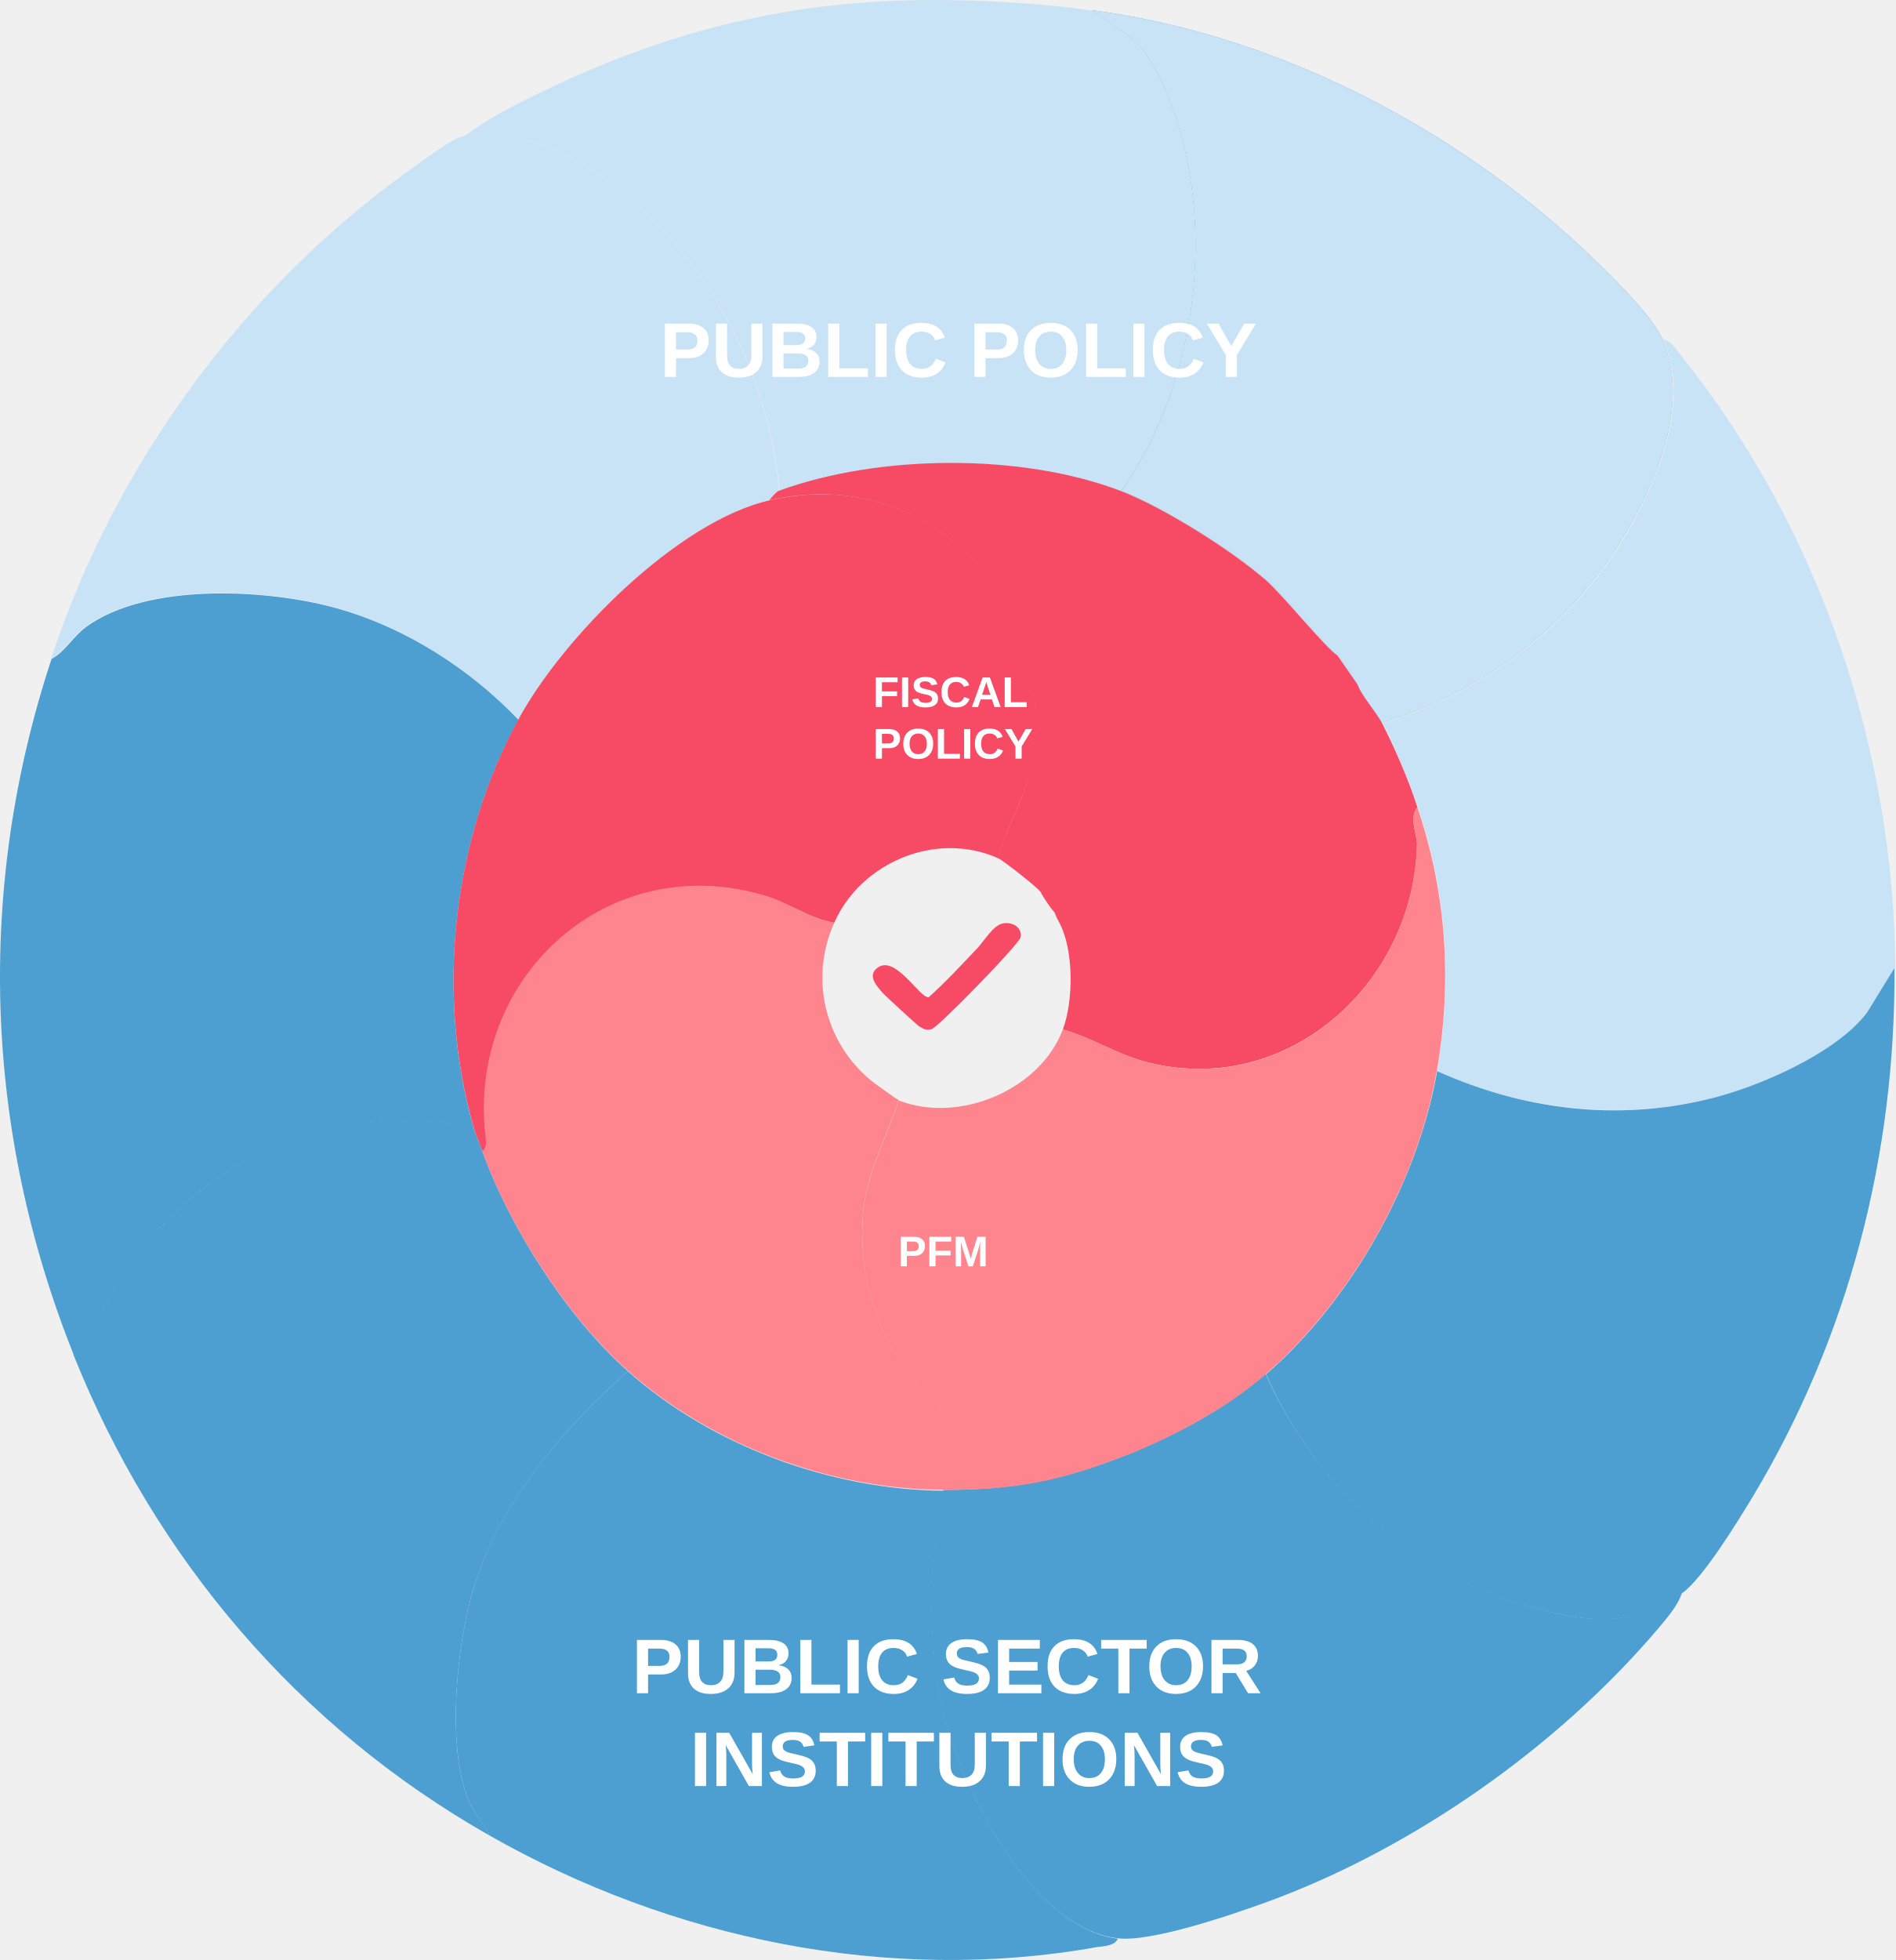
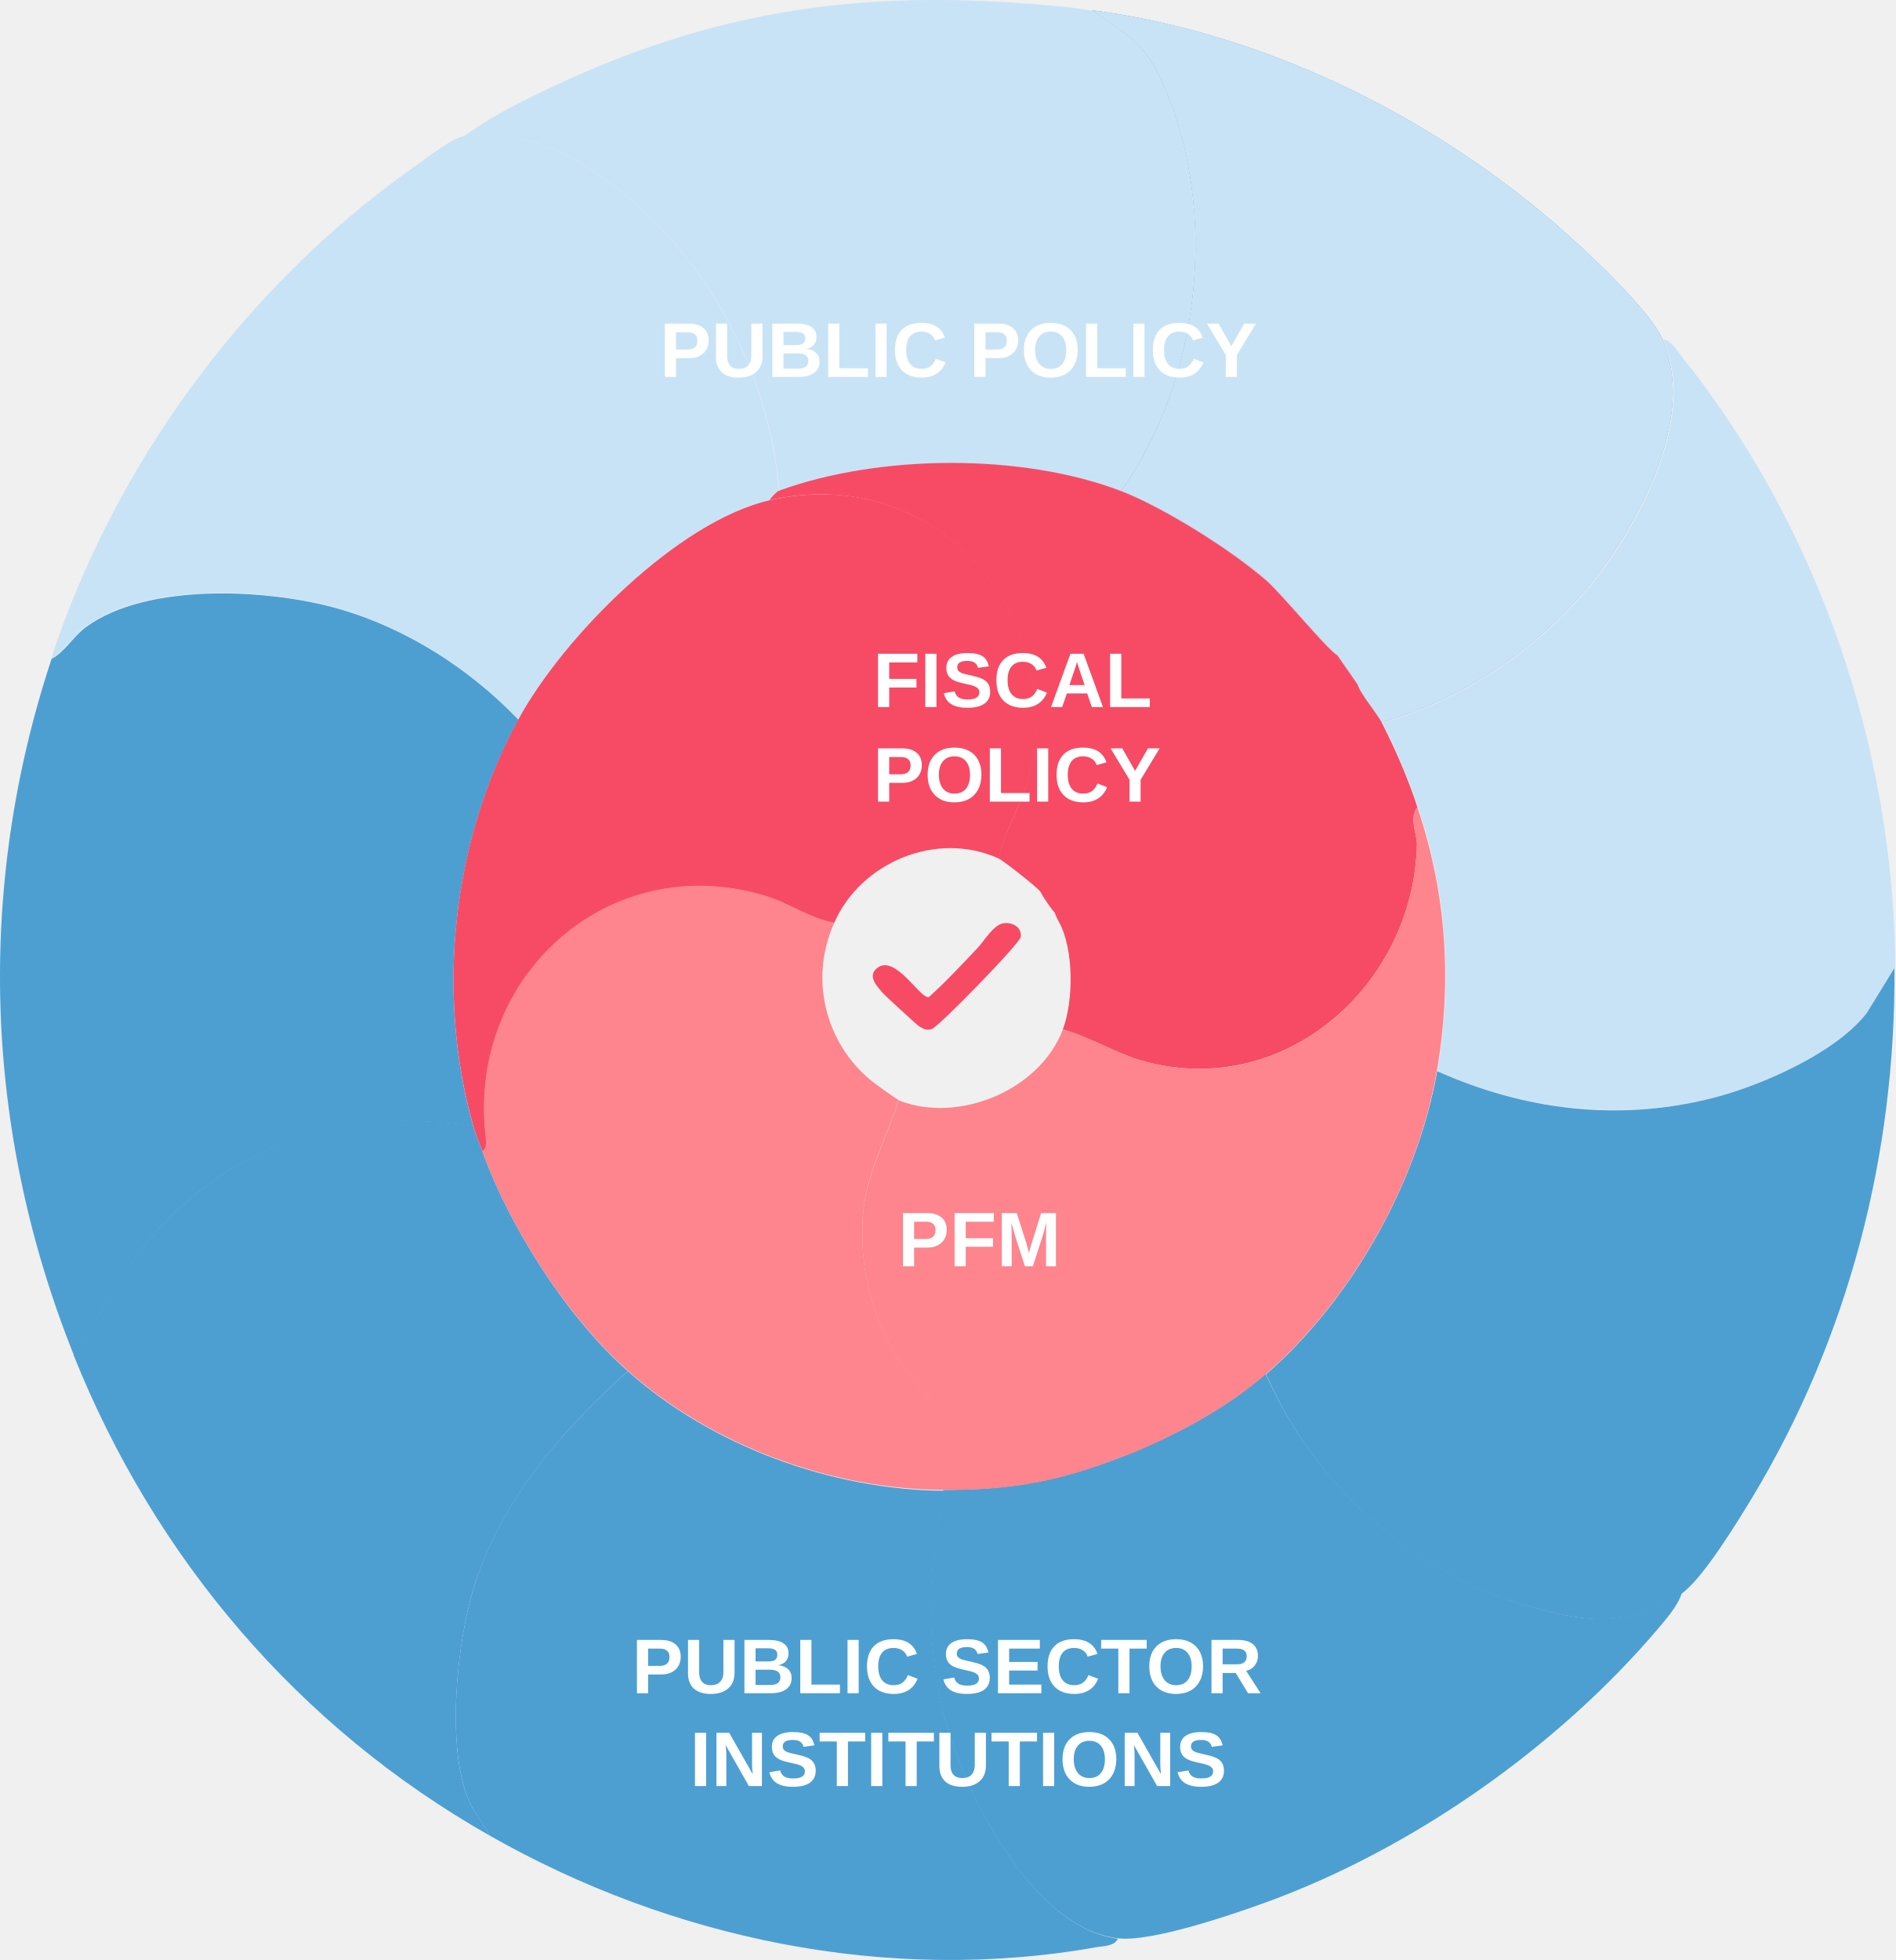
<svg xmlns="http://www.w3.org/2000/svg" id="Layer_2" data-name="Layer 2" viewBox="0 0 441 455.93">
  <defs>
    <style>
      .cls-1, .cls-2, .cls-3 {
        isolation: isolate;
      }

      .cls-4 {
        fill: #c9e3f6;
      }

      .cls-2 {
        font-size: 18px;
      }

      .cls-2, .cls-3 {
        fill: #fff;
        font-family: Arial-BoldMT, Arial;
-         font-weight: 700;
+         font-weight: bold;
      }

      .cls-5 {
        fill: #fe848d;
      }

      .cls-6 {
        fill: #f74b65;
      }

      .cls-7 {
        fill: #4d9fd2;
      }

      .cls-8 {
        letter-spacing: -.02em;
      }

      .cls-3 {
-         font-size: 10px;
+         font-size: 18px;
+         font-weight: bold;
      }
    </style>
  </defs>
  <g id="Layer_1-2" data-name="Layer 1">
    <g id="group0">
      <path class="cls-6" d="M227.5,220.47c1.5-1.6,3.7-5.4,6-5.7,2.1-.3,4.3.9,4,3.2-.2,1.5-19.2,21-20.7,21.4-1.3.4-1.8,0-2.9-.6-.6-.4-7.8-7-8.6-7.9-1.4-1.6-3.5-3.9-1.2-5.7,4.2-3.3,9.9,7.1,12,6.8,4-3.6,7.7-7.6,11.4-11.5h0Z" />
    </g>
    <g id="group-bottlenecks">
      <path class="cls-4" d="M254.1,2.47c8,5.9,12,7.1,16.4,17,13.1,29.3,8.8,68.7-9.6,94.8-23.1-8.8-56.3-8.5-79.5,0-2.5-27.3-16.2-53.7-37.9-70.5-10.9-8.5-21.7-13.7-35.6-12,5.2-3.9,11.5-7.2,17.3-10C167.1,1.37,203.1-3.03,249.3,1.77" />
      <path class="cls-7" d="M311.4,152.47c-2.4-1.4-12.7-14-16.4-17.3-8.2-7.2-24.3-17.2-34.1-21,18.5-26.1,22.8-65.5,9.6-94.8-4.4-9.9-8.4-11.1-16.4-17,39.4,5.2,78,24,108,49.9,6.2,5.3,21.8,19.8,24.7,26.6,6.1,14.2-.4,30.7-7.4,43.2-12.4,22.3-33.5,38.7-57.9,46-1.2-2.4-5-6.6-5.7-9" />
      <path class="cls-4" d="M311.4,152.47c-2.4-1.4-12.7-14-16.4-17.3-8.2-7.2-24.3-17.2-34.1-21,18.5-26.1,22.8-65.5,9.6-94.8-4.4-9.9-8.4-11.1-16.4-17,39.4,5.2,78,24,108,49.9,6.2,5.3,21.8,19.8,24.7,26.6,6.1,14.2-.4,30.7-7.4,43.2-12.4,22.3-33.5,38.7-57.9,46-1.2-2.4-5-6.6-5.7-9" />
      <path class="cls-4" d="M440.8,225.17l-6.4,10.4c-7.2,9.5-25.5,17.4-36.9,20.1-21.5,5.1-43.1,2.4-63.1-6.5,3.6-21.1,2.3-41.2-4.5-61.5-2.2-6.5-5.1-13.4-8.2-19.5,24.3-7.3,45.5-23.7,57.9-46,7-12.6,13.5-29.1,7.4-43.2,1.9.2,3.3,2.7,4.5,4.2,31.8,39.8,49.2,91.1,49.5,142.1h0l-.2-.1Z" />
      <path class="cls-7" d="M440.8,225.17c.3,43.5-10.7,86-33.1,123.2-3.4,5.6-11.6,19-16.4,22.3-12.5,8.6-23.6,6.5-37.3,2.5-26.4-7.8-48.5-28.4-59.4-53.5,19.9-17.3,35.2-44.5,39.8-70.5,20.1,9,41.6,11.7,63.1,6.5,11.4-2.7,29.7-10.6,36.9-20.1l6.4-10.4h0Z" />
      <path class="cls-7" d="M391.3,370.67c-1,3-3.6,5.9-5.6,8.3-23.4,27.5-57,51.1-91,63.5-8,2.9-26.9,9.4-34.7,8.4-20.6-2.5-36.9-36-40.9-54-3.9-17.2-3-33.1.4-50.3,16.5,0,27.6-2.2,42.8-8.2,11.2-4.5,23.1-10.8,32.2-18.8,11,25,33,45.6,59.4,53.5,13.7,4.1,24.9,6.1,37.3-2.5l.1.1Z" />
      <path class="cls-7" d="M219.6,346.67c-3.4,17.1-4.3,33.1-.4,50.3,4,18,20.3,51.4,40.9,54-.8,1.8-3.4,1.7-5.1,2-48.5,8.6-98.9-2-141.1-26-1.5-3-3.5-5-4.9-8.3-5.2-12.5-2.7-36.8,1.3-49.6,6.2-19.9,20.5-36.5,35.8-50.1,19.5,17.4,47.4,27.6,73.5,27.8v-.1Z" />
      <path class="cls-7" d="M110.1,261.97c.5,1.9,1.6,4.1,2.2,6,6.4,17.7,19.7,38.5,33.8,51-15.3,13.6-29.5,30.2-35.8,50.1-4,12.9-6.5,37.2-1.3,49.6,1.4,3.3,3.4,5.2,4.9,8.3-44.4-25.2-77.8-64.4-96.8-111.8,4.6-5.5,7.3-12.4,11.2-18.4,9.6-14.4,23.6-26.1,40.1-31.9,13.8-4.8,27.2-5,41.6-3l.1.1Z" />
      <path class="cls-7" d="M120.6,167.47c-15.4,28.3-19.2,63.5-10.5,94.5-14.4-2-27.8-1.8-41.6,3-16.5,5.7-30.6,17.4-40.1,31.9-4,6-6.6,12.9-11.2,18.4-20.9-52.1-22.9-108.5-5.2-162,3.2-1.7,4.9-5.1,8-7.4,14.3-10.5,43-8.9,59.3-4.1,15.7,4.6,30.2,14,41.4,25.7h-.1Z" />
      <path class="cls-4" d="M107.8,31.67c13.9-1.7,24.7,3.6,35.6,12,21.7,16.8,35.4,43.2,37.9,70.5-.6.2-1.8,1.6-2.2,2.2-21.5,4.9-48.2,32-58.5,51-11.2-11.7-25.8-21.1-41.4-25.7-16.3-4.8-45.1-6.4-59.3,4.1-3.1,2.3-4.8,5.7-8,7.4,14.9-45.3,45-86.3,83.8-113.9,2.6-1.8,9.7-7.3,12.2-7.6h-.1Z" />
      <g class="cls-1">
        <text class="cls-2" transform="translate(147 393.87)">
          <tspan x="0" y="0">PUBLIC SECTOR</tspan>
        </text>
        <text class="cls-2" transform="translate(160.5 415.47)">
          <tspan x="0" y="0">INSTITUTIONS</tspan>
        </text>
      </g>
      <g class="cls-1">
        <text class="cls-2" transform="translate(153.5 87.67)">
          <tspan x="0" y="0">PUBLIC POLICY</tspan>
        </text>
      </g>
    </g>
    <g id="group-roles">
      <path class="cls-6" d="M232.3,199.67c-14.4-6.5-32,.9-38.2,15-5.7-1-10.5-4.6-15.9-6.2-36.3-11-69.1,18.5-65.2,55.4.1,1.2.6,3.2-.7,4-.7-1.9-1.7-4.1-2.2-6-8.7-31-4.9-66.2,10.5-94.5,10.3-19,37-46.1,58.5-51,38.8-8.9,69,26.4,60.4,63.8-1.5,6.5-5.7,12.9-7.1,19.5h-.1Z" />
      <path class="cls-6" d="M315.9,159.27c.7,2.3,4.4,6.5,5.7,9,3.1,6.1,6.1,13,8.2,19.5-2,2.4-.1,6.2-.1,8.6-.7,32.6-30.5,59.3-63.2,50.6-6.7-1.8-12.5-5.6-19.2-7.5,2.5-6.7,2.6-18.6-.9-25-1.3-2.4-.7-1.9-1.1-2.3s-2.2-2.8-3.2-4.7c-.5-.9-8.8-7.4-9.8-7.8,1.5-6.6,5.7-13,7.1-19.5,8.6-37.3-21.6-72.7-60.4-63.8.4-.6,1.7-2,2.2-2.2,23.2-8.5,56.4-8.8,79.5,0,9.9,3.8,25.9,13.8,34.1,21,3.7,3.3,14,15.9,16.4,17.3" />
      <path class="cls-5" d="M334.3,249.17c-4.5,26-19.9,53.2-39.8,70.5-9.1,7.9-21.1,14.3-32.2,18.8-35.1,6.8-64.1-20.7-61.5-55.9.7-9.4,5.5-17.8,8.3-26.6,14,5.5,32.9-2.4,38.2-16.5,6.6,1.8,12.5,5.7,19.2,7.5,32.7,8.8,62.5-18,63.2-50.6,0-2.4-1.9-6.3.1-8.6,6.8,20.3,8.1,40.4,4.5,61.5v-.1Z" />
      <path class="cls-5" d="M194.1,214.67c-5.8,12.9-2.2,27.8,8.6,36.7.7.6,6,4.4,6.4,4.5-2.8,8.8-7.6,17.2-8.3,26.6-2.6,35.2,26.4,62.7,61.5,55.9-15.2,6.1-26.2,8.3-42.8,8.2-26.1-.1-54-10.4-73.5-27.8-14.1-12.5-27.4-33.3-33.8-51,1.3-.8.8-2.8.7-4-3.9-36.9,28.9-66.4,65.2-55.4,5.4,1.6,10.2,5.3,15.9,6.2h0l.1.1Z" />
      <g class="cls-1">
        <text class="cls-3" transform="translate(203.1 164.47)">
          <tspan x="0" y="0">FISCAL</tspan>
        </text>
-         <text class="cls-3" transform="translate(203.1 176.47)">
+         <text class="cls-3" transform="translate(203.1 186.47)">
          <tspan x="0" y="0">POLICY</tspan>
        </text>
      </g>
      <g class="cls-1">
        <text class="cls-3" transform="translate(208.9 294.57)">
          <tspan x="0" y="0">PFM</tspan>
        </text>
      </g>
    </g>
  </g>
</svg>
